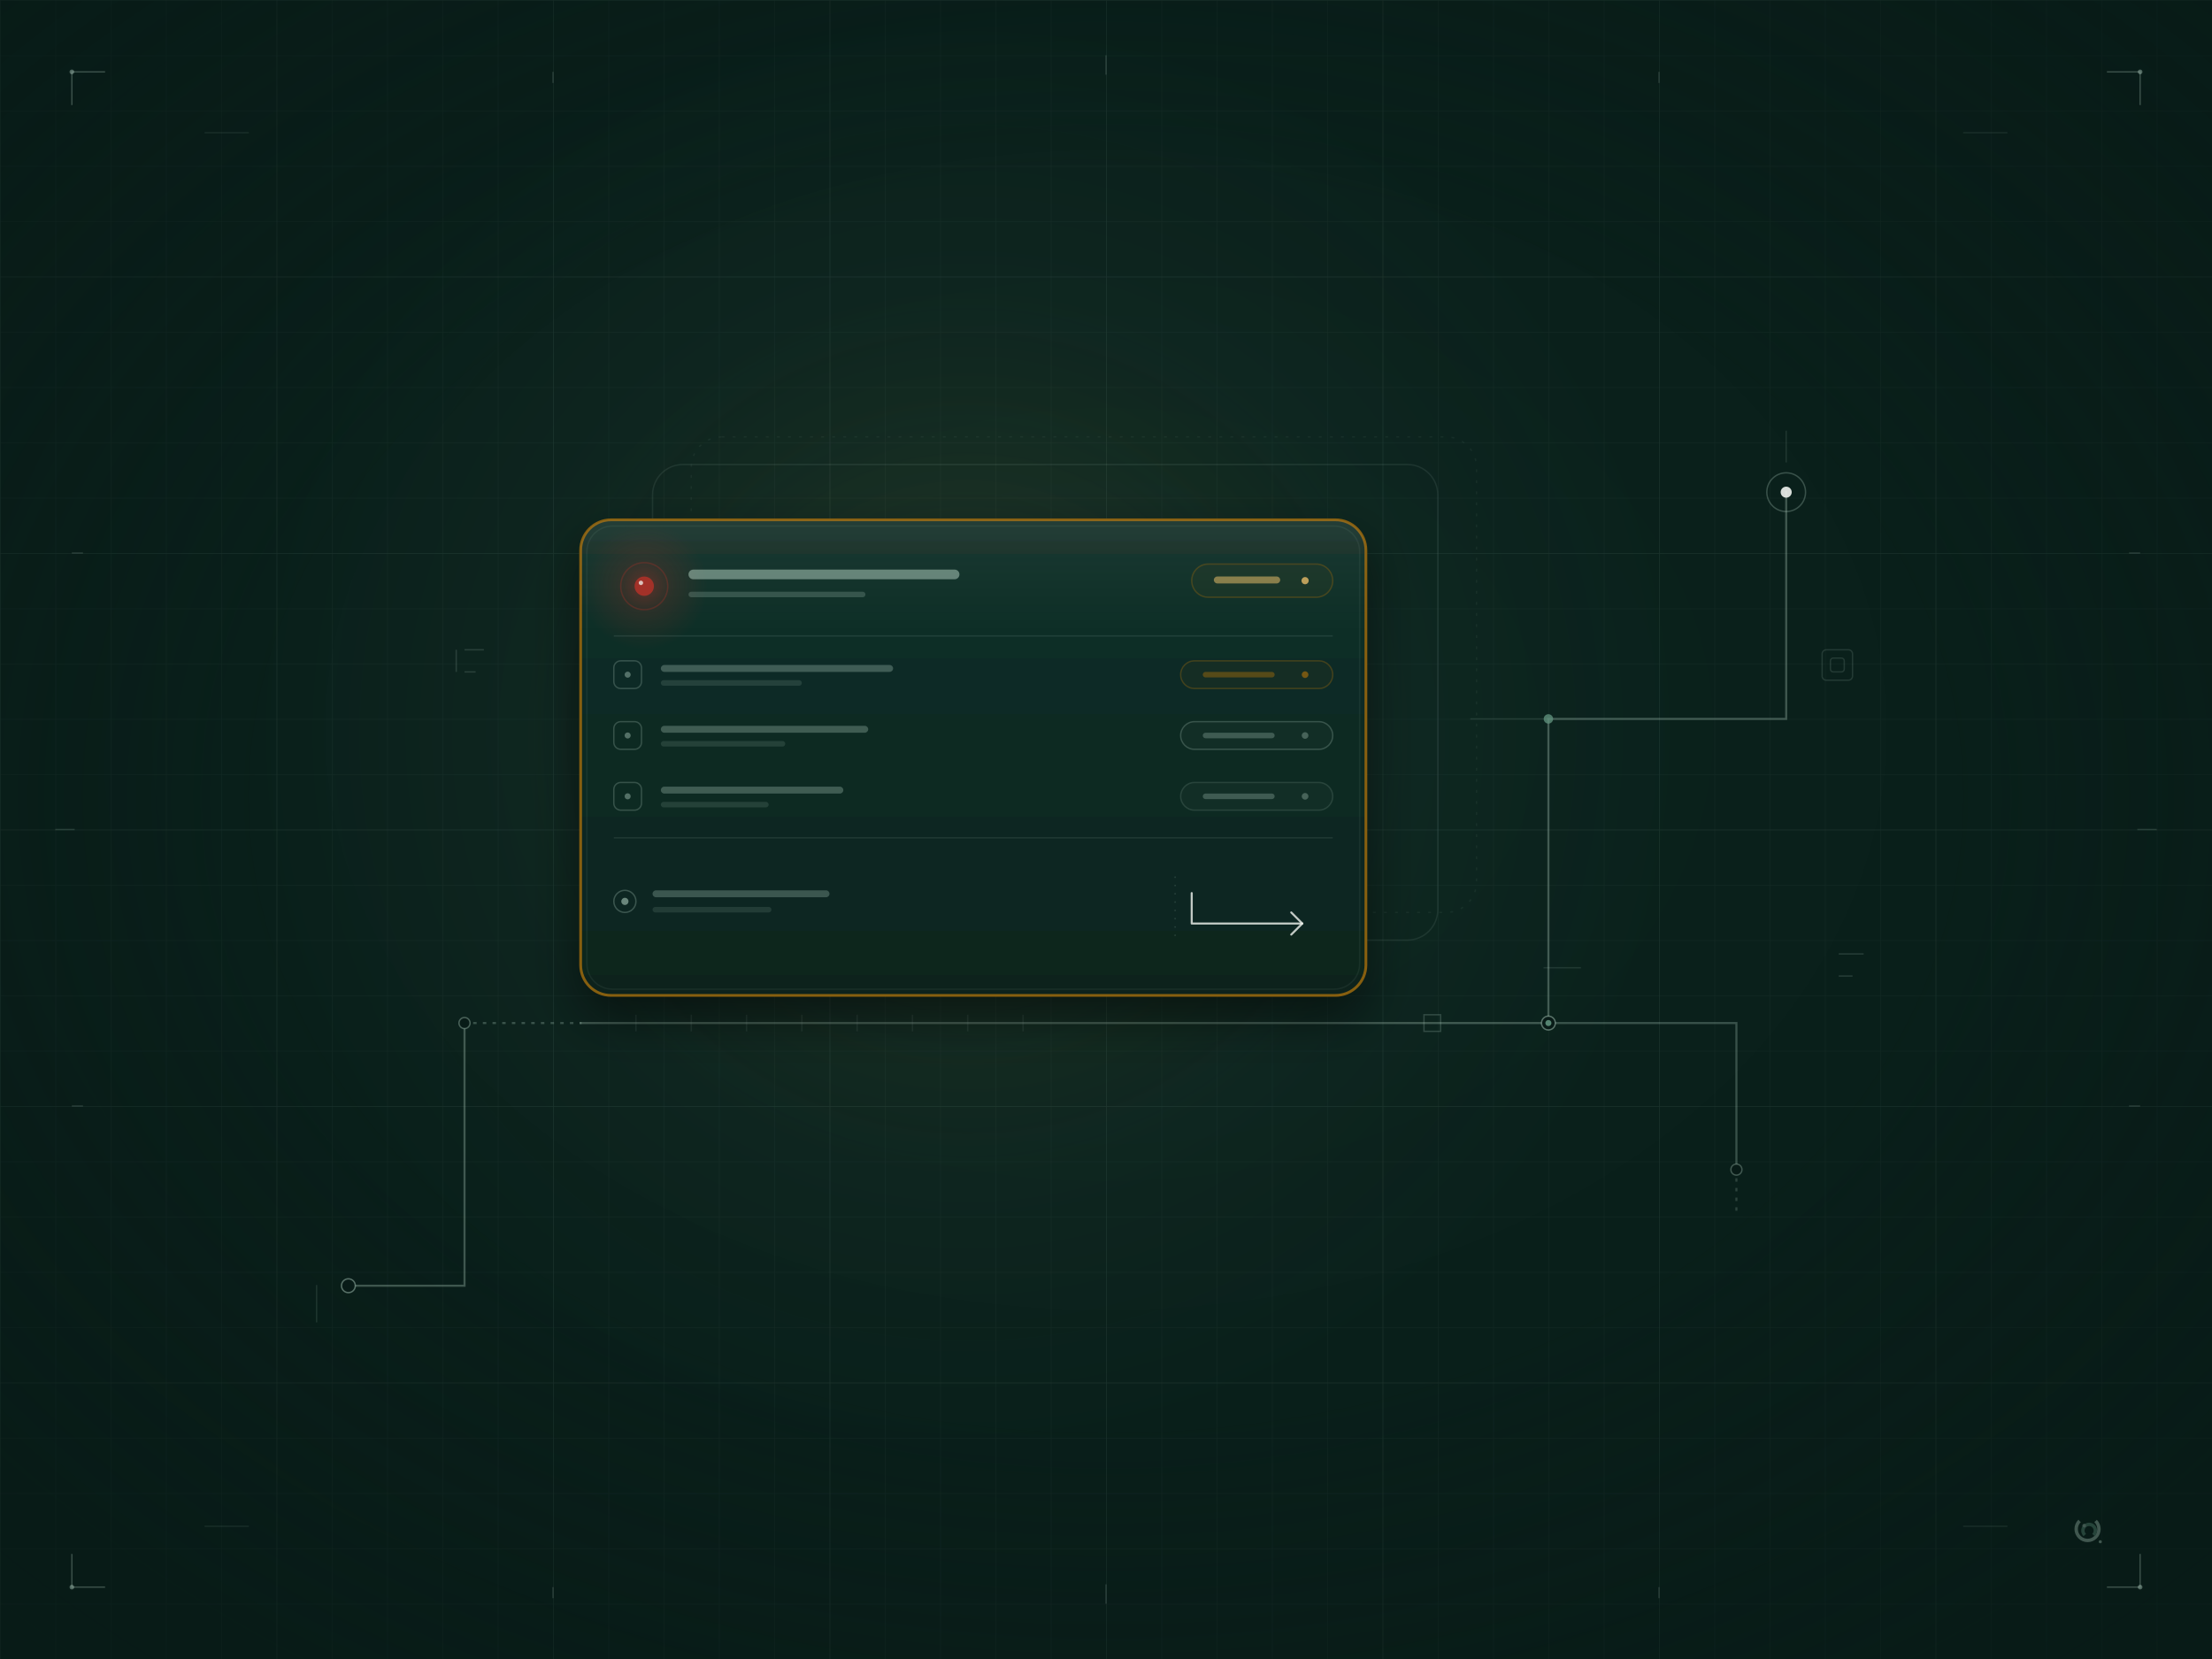
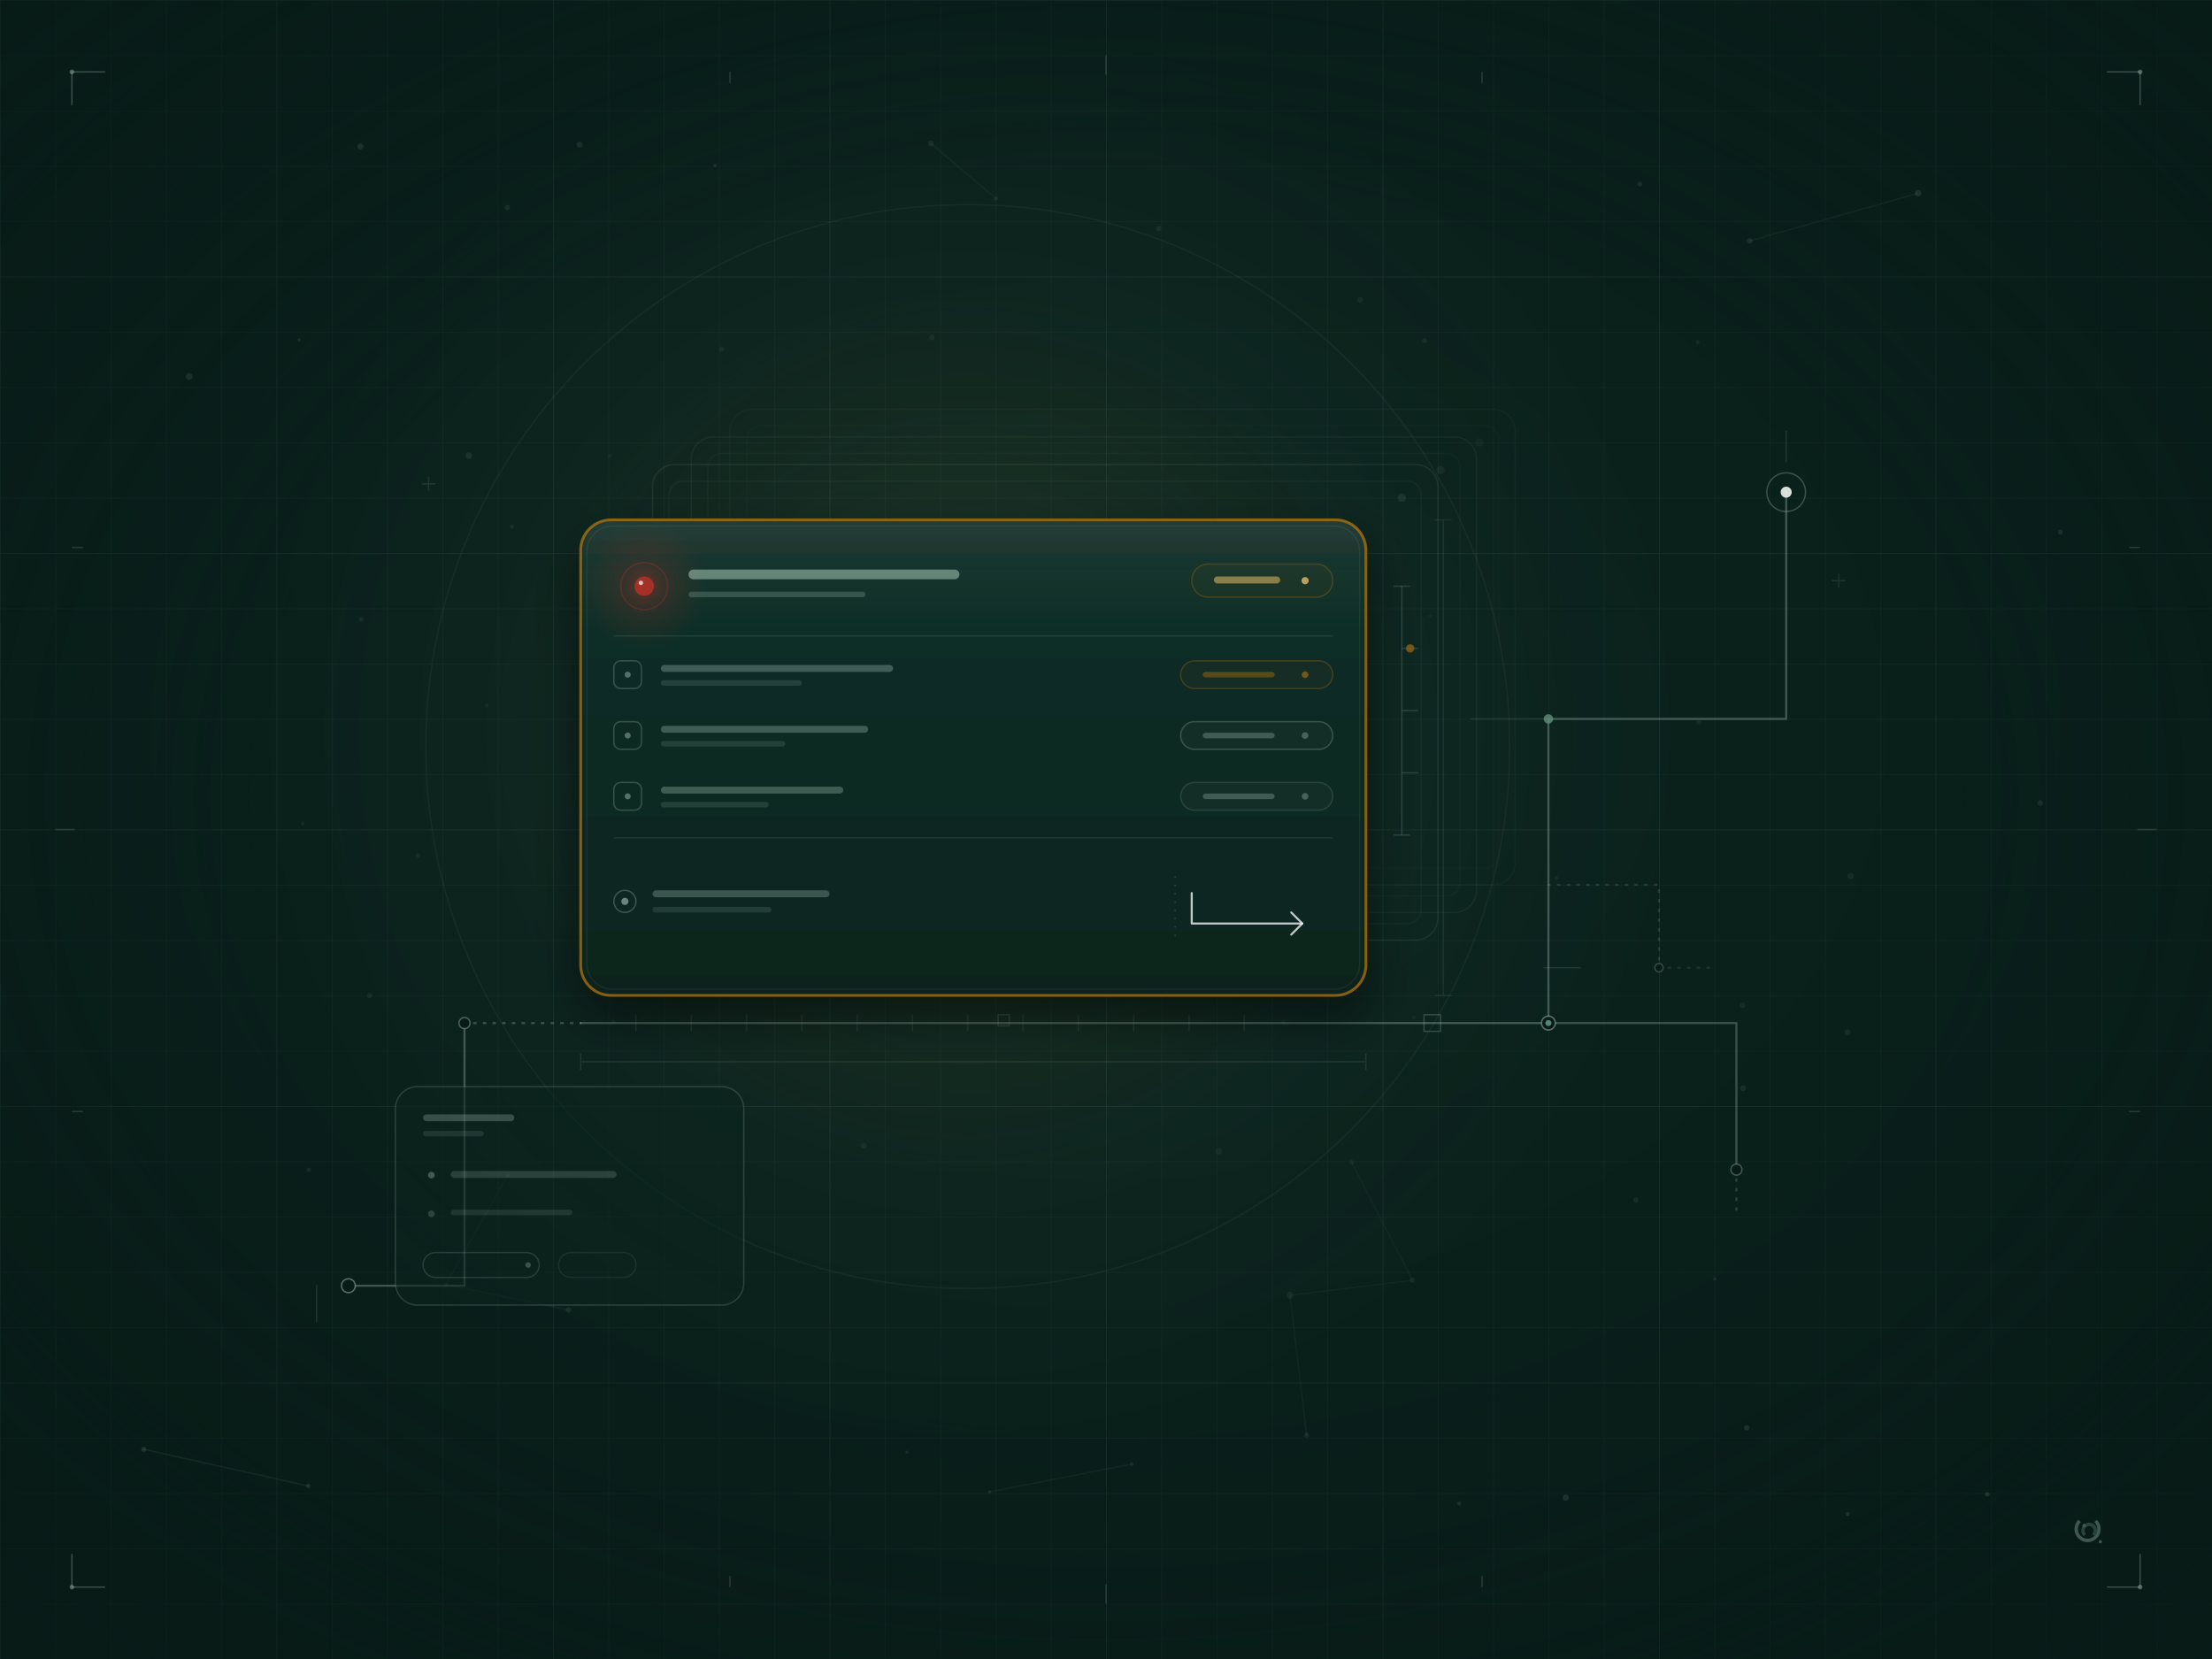
<svg xmlns="http://www.w3.org/2000/svg" viewBox="0 0 1600 1200" width="1600" height="1200" role="img" aria-labelledby="a-title">
  <defs>
    <radialGradient id="a-bg" cx="50%" cy="44%" r="70%">
      <stop offset="0" stop-color="#0B241E" />
      <stop offset="1" stop-color="#081B17" />
    </radialGradient>
    <radialGradient id="a-halo" cx="50%" cy="50%" r="50%">
      <stop offset="0" stop-color="#5E8F7B" stop-opacity=".15" />
      <stop offset=".45" stop-color="#5E8F7B" stop-opacity=".06" />
      <stop offset="1" stop-color="#5E8F7B" stop-opacity="0" />
    </radialGradient>
    <radialGradient id="a-glow" cx="50%" cy="50%" r="50%">
      <stop offset="0" stop-color="#A9C6B8" stop-opacity=".5" />
      <stop offset=".45" stop-color="#A9C6B8" stop-opacity=".12" />
      <stop offset="1" stop-color="#A9C6B8" stop-opacity="0" />
    </radialGradient>
    <radialGradient id="a-glow-soft" cx="50%" cy="50%" r="50%">
      <stop offset="0" stop-color="#A9C6B8" stop-opacity=".24" />
      <stop offset=".5" stop-color="#A9C6B8" stop-opacity=".07" />
      <stop offset="1" stop-color="#A9C6B8" stop-opacity="0" />
    </radialGradient>
    <radialGradient id="a-vignette" cx="50%" cy="48%" r="72%">
      <stop offset=".52" stop-color="#081B17" stop-opacity="0" />
      <stop offset="1" stop-color="#081B17" stop-opacity=".62" />
    </radialGradient>
+     <radialGradient id="a-starfade" cx="50%" cy="46%" r="64%">
+       <stop offset="0" stop-color="#fff" stop-opacity=".1" />
+       <stop offset=".5" stop-color="#fff" stop-opacity=".45" />
+       <stop offset="1" stop-color="#fff" stop-opacity="1" />
+     </radialGradient>
+     <mask id="a-star-mask">
+       <rect width="1600" height="1200" fill="url(#a-starfade)" />
+     </mask>
    <pattern id="a-grid" width="40" height="40" patternUnits="userSpaceOnUse">
      <path d="M40 0H0V40" fill="none" stroke="#A9C6B8" stroke-width="1" opacity=".05" />
    </pattern>
    <pattern id="a-grid-major" width="200" height="200" patternUnits="userSpaceOnUse">
      <path d="M200 0H0V200" fill="none" stroke="#A9C6B8" stroke-width="1" opacity=".055" />
    </pattern>
    <pattern id="a-dots" width="56" height="56" patternUnits="userSpaceOnUse">
      <circle cx="28" cy="28" r="1.3" fill="#A9C6B8" opacity=".22" />
    </pattern>
    <linearGradient id="a-card" x1="0" y1="0" x2="0" y2="1">
      <stop offset="0" stop-color="#123029" />
      <stop offset="1" stop-color="#0B241E" />
    </linearGradient>
    <linearGradient id="a-sheen" x1="0" y1="0" x2="0" y2="1">
      <stop offset="0" stop-color="#EEF2ED" stop-opacity=".06" />
      <stop offset=".45" stop-color="#EEF2ED" stop-opacity="0" />
    </linearGradient>
    <linearGradient id="a-plate" x1="0" y1="0" x2="0" y2="1">
      <stop offset="0" stop-color="#123029" stop-opacity=".5" />
      <stop offset="1" stop-color="#081B17" stop-opacity=".8" />
    </linearGradient>
-     <linearGradient id="a-fade-x" x1="0" y1="0" x2="1" y2="0">
-       <stop offset="0" stop-color="#A9C6B8" stop-opacity="0" />
-       <stop offset=".5" stop-color="#A9C6B8" stop-opacity=".55" />
-       <stop offset="1" stop-color="#A9C6B8" stop-opacity="0" />
-     </linearGradient>
    <filter id="a-shadow" x="-45%" y="-45%" width="190%" height="200%">
      <feDropShadow dx="0" dy="16" stdDeviation="18" flood-color="#000000" flood-opacity=".5" />
    </filter>
    <filter id="a-shadow-lite" x="-45%" y="-45%" width="190%" height="200%">
      <feDropShadow dx="0" dy="12" stdDeviation="16" flood-color="#000000" flood-opacity=".45" />
    </filter>
    <clipPath id="a-clip-card">
      <rect x="420" y="376" width="568" height="344" rx="22" />
    </clipPath>
    <radialGradient id="a-halo-warm" cx="50%" cy="50%" r="50%">
      <stop offset="0" stop-color="#8D620F" stop-opacity=".16" />
      <stop offset=".5" stop-color="#8D620F" stop-opacity=".06" />
      <stop offset="1" stop-color="#8D620F" stop-opacity="0" />
    </radialGradient>
    <radialGradient id="a-halo-crit" cx="50%" cy="50%" r="50%">
      <stop offset="0" stop-color="#A33128" stop-opacity=".5" />
      <stop offset=".4" stop-color="#A33128" stop-opacity=".18" />
      <stop offset="1" stop-color="#A33128" stop-opacity="0" />
    </radialGradient>
  </defs>
  <rect width="1600" height="1200" fill="url(#a-bg)" />
  <rect width="1600" height="1200" fill="url(#a-grid-major)" />
  <rect width="1600" height="1200" fill="url(#a-grid)" />
  <rect width="1600" height="1200" fill="url(#a-vignette)" />
  <circle cx="700" cy="530" r="520" fill="url(#a-halo)" />
  <circle cx="700" cy="530" r="330" fill="url(#a-halo-warm)" />
+   <g mask="url(#a-star-mask)">
+     <path d="M222.99 1074.86L103.96 1048.3M933.1 936.87L1021.69 926.08M1387.37 139.84L1265.67 174.21M977.65 840.7L1021.69 926.08M367.22 850.15L322.57 929.12M818.61 1058.98L715.83 1079.17M945.13 1038.15L933.1 936.87M720.46 143.65L673.3 103.74M322.57 929.12L411.25 947.44" fill="none" stroke="#A9C6B8" stroke-opacity="0.09" stroke-width="1" />
+     <g fill="#A9C6B8" fill-opacity="0.16">
+       <circle cx="136.88" cy="272.42" r="2.47" />
+       <circle cx="103.96" cy="1048.3" r="1.78" />
+       <circle cx="260.66" cy="105.95" r="2.19" />
+       <circle cx="216.3" cy="246.01" r="1.16" />
+       <circle cx="261.24" cy="448.06" r="1.75" />
+       <circle cx="218.96" cy="595.77" r="1.18" />
+       <circle cx="267.46" cy="720.14" r="1.81" />
+       <circle cx="223.34" cy="846.13" r="1.54" />
+       <circle cx="222.99" cy="1074.86" r="1.54" />
+       <circle cx="366.98" cy="150.1" r="1.92" />
+       <circle cx="370.35" cy="381.05" r="1.5" />
+       <circle cx="352.13" cy="510.03" r="1.26" />
+       <circle cx="302.31" cy="618.73" r="1.5" />
+       <circle cx="367.22" cy="850.15" r="1.14" />
+       <circle cx="322.57" cy="929.12" r="1.21" />
+       <circle cx="419.21" cy="104.72" r="2.13" />
+       <circle cx="441.13" cy="329.81" r="1.31" />
+       <circle cx="451.62" cy="594.42" r="1.23" />
+       <circle cx="443.72" cy="739.03" r="1.12" />
+       <circle cx="411.25" cy="947.44" r="2" />
+       <circle cx="517.17" cy="119.75" r="1.33" />
+       <circle cx="521.9" cy="252.43" r="1.88" />
+       <circle cx="531.91" cy="400.26" r="2.41" />
+       <circle cx="531.31" cy="718.74" r="1.38" />
+       <circle cx="673.3" cy="103.74" r="2.07" />
+       <circle cx="674.1" cy="244.08" r="2.08" />
+       <circle cx="654.25" cy="503.61" r="2.44" />
+       <circle cx="672.9" cy="579.5" r="1.81" />
+       <circle cx="624.7" cy="828.68" r="2.19" />
+       <circle cx="656.07" cy="1050.42" r="1.12" />
+       <circle cx="720.46" cy="143.65" r="1.52" />
+       <circle cx="732.89" cy="452.27" r="2.05" />
+       <circle cx="765.83" cy="638.69" r="2.39" />
+       <circle cx="715.83" cy="1079.17" r="1.19" />
+       <circle cx="838.16" cy="165.33" r="1.95" />
+       <circle cx="816.76" cy="465.36" r="2.36" />
+       <circle cx="875.04" cy="581.3" r="2.37" />
+       <circle cx="835.89" cy="709.9" r="1.17" />
+       <circle cx="881.54" cy="832.66" r="2.41" />
+       <circle cx="818.61" cy="1058.98" r="1.28" />
+       <circle cx="983.82" cy="216.93" r="2.11" />
+       <circle cx="970.51" cy="383.14" r="1.79" />
+       <circle cx="928.38" cy="739.21" r="1.45" />
+       <circle cx="977.65" cy="840.7" r="1.69" />
+       <circle cx="933.1" cy="936.87" r="2.44" />
+       <circle cx="945.13" cy="1038.15" r="1.83" />
+       <circle cx="1034.6" cy="445.53" r="1.19" />
+       <circle cx="1022.85" cy="735.92" r="1.28" />
+       <circle cx="1021.69" cy="926.08" r="1.92" />
+       <circle cx="1055.5" cy="1087.53" r="1.37" />
+       <circle cx="1186.04" cy="133.2" r="1.8" />
+       <circle cx="1125.82" cy="635.1" r="1.35" />
+       <circle cx="1183.27" cy="868" r="1.92" />
+       <circle cx="1132.46" cy="1083.27" r="2.31" />
+       <circle cx="1265.67" cy="174.21" r="1.96" />
+       <circle cx="1227.91" cy="247.47" r="1.34" />
+       <circle cx="1228.85" cy="522.49" r="1.75" />
+       <circle cx="1260.39" cy="727.22" r="2.03" />
+       <circle cx="1240.29" cy="925.02" r="1.2" />
+       <circle cx="1263.4" cy="1032.75" r="1.93" />
+       <circle cx="1387.37" cy="139.84" r="2.3" />
+       <circle cx="1338.68" cy="633.67" r="2.35" />
+       <circle cx="1336.39" cy="746.8" r="2.14" />
+       <circle cx="1336.47" cy="1095.11" r="1.42" />
+       <circle cx="1490.26" cy="384.97" r="1.77" />
+       <circle cx="1475.73" cy="580.89" r="1.99" />
+       <circle cx="1437.49" cy="1080.83" r="1.64" />
+     </g>
+     <g fill="#EEF2ED" fill-opacity="0.14">
+       <circle cx="339.2" cy="329.6" r="2.4" />
+       <circle cx="1260.8" cy="787.2" r="2.2" />
+       <circle cx="1030.4" cy="246.4" r="1.8" />
+     </g>
+   </g>
+   <g transform="rotate(0 812 468)" fill="none" stroke="#A9C6B8">
+     <rect x="528" y="296" width="568" height="344" rx="16" stroke-opacity="0.04" />
+     <rect x="540" y="308" width="544" height="320" rx="10" stroke-opacity="0.02" />
+     <path d="M554 606h238.56M554 618h136.32" stroke-opacity="0.028" />
+     <circle cx="1070" cy="320" r="3" fill="#A9C6B8" fill-opacity="0.04" stroke="none" />
+   </g>
+   <g transform="rotate(0 784 488)" fill="none" stroke="#A9C6B8">
+     <rect x="500" y="316" width="568" height="344" rx="16" stroke-opacity="0.065" />
+     <rect x="512" y="328" width="544" height="320" rx="10" stroke-opacity="0.033" />
+     <path d="M526 626h238.56M526 638h136.32" stroke-opacity="0.045" />
+     <circle cx="1042" cy="340" r="3" fill="#A9C6B8" fill-opacity="0.065" stroke="none" />
+   </g>
+   <g transform="rotate(0 756 508)" fill="none" stroke="#A9C6B8">
+     <rect x="472" y="336" width="568" height="344" rx="16" stroke-opacity="0.1" />
+     <rect x="484" y="348" width="544" height="320" rx="10" stroke-opacity="0.05" />
+     <path d="M498 646h238.56M498 658h136.32" stroke-opacity="0.07" />
+     <circle cx="1014" cy="360" r="3" fill="#A9C6B8" fill-opacity="0.1" stroke="none" />
+   </g>
+   <circle cx="700" cy="540" r="392" fill="none" stroke="#A9C6B8" stroke-opacity=".06" />
  <g fill="none" stroke="#A9C6B8" stroke-linecap="square">
    <path d="M252 930H336V740" stroke-opacity=".34" stroke-width="1.5" />
    <path d="M336 740H420" stroke-opacity=".3" stroke-width="1.5" stroke-dasharray="1 6" />
    <path d="M420 740H1120V520H1292V356" stroke-opacity=".34" stroke-width="1.5" />
    <path d="M1120 740H1256V846" stroke-opacity=".3" stroke-width="1.5" />
    <path d="M1256 846v34" stroke-opacity=".22" stroke-width="1.5" stroke-dasharray="1 6" />
+     <path d="M1120 640H1200V700" stroke-opacity=".16" stroke-width="1.5" stroke-dasharray="1 6" />
+     <path d="M1200 700h40" stroke-opacity=".12" stroke-width="1.5" stroke-dasharray="1 6" />
    <path d="M229 930v26M1117 700h26M1064 520h56M1292 334v-22" stroke-opacity=".14" />
  </g>
  <g fill="#081B17" stroke="#A9C6B8">
    <circle cx="252" cy="930" r="5" stroke-opacity=".5" />
    <circle cx="336" cy="740" r="4" stroke-opacity=".4" />
    <circle cx="1120" cy="740" r="5" stroke-opacity=".5" />
    <circle cx="1256" cy="846" r="4" stroke-opacity=".35" />
+     <circle cx="1200" cy="700" r="3" stroke-opacity=".28" />
  </g>
  <g fill="#5E8F7B" stroke="none">
    <circle cx="1120" cy="520" r="3.4" fill-opacity=".8" />
    <circle cx="1120" cy="740" r="2.2" fill-opacity=".9" />
  </g>
  <g fill="none" stroke="#A9C6B8">
    <circle cx="1292" cy="356" r="14" stroke-opacity=".3" />
    <circle cx="1292" cy="356" r="4" fill="#EEF2ED" fill-opacity=".9" stroke="none" />
    <rect x="1030" y="734" width="12" height="12" stroke-opacity=".24" />
+     <rect x="722" y="734" width="8" height="8" stroke-opacity=".16" />
  </g>
  <g stroke="#A9C6B8" stroke-opacity=".11">
-     <path d="M460 734v12M500 734v12M540 734v12M580 734v12M620 734v12M660 734v12M700 734v12M740 734v12" />
-   </g>
-   <rect x="500" y="316" width="568" height="344" rx="22" fill="none" stroke="#A9C6B8" stroke-opacity=".07" stroke-dasharray="2 6" />
-   <rect x="472" y="336" width="568" height="344" rx="22" fill="none" stroke="#A9C6B8" stroke-opacity=".11" />
+     <path d="M460 734v12M500 734v12M540 734v12M580 734v12M620 734v12M660 734v12M700 734v12M740 734v12M780 734v12M820 734v12M860 734v12M900 734v12" />
+   </g>
+   <g>
+     <rect x="286" y="786" width="252" height="158" rx="16" fill="#0B241E" fill-opacity=".55" stroke="#A9C6B8" stroke-opacity=".2" />
+     <rect x="306" y="806" width="66" height="5" rx="2.5" fill="#A9C6B8" fill-opacity=".28" />
+     <rect x="306" y="818" width="44" height="4" rx="2" fill="#A9C6B8" fill-opacity=".13" />
+     <g>
+       <circle cx="312" cy="850" r="2.4" fill="#A9C6B8" fill-opacity=".35" />
+       <rect x="326" y="847" width="120" height="5" rx="2.5" fill="#A9C6B8" fill-opacity=".2" />
+       <circle cx="312" cy="878" r="2.4" fill="#A9C6B8" fill-opacity=".22" />
+       <rect x="326" y="875" width="88" height="4" rx="2" fill="#A9C6B8" fill-opacity=".14" />
+     </g>
+     <rect x="306" y="906" width="84" height="18" rx="9" fill="none" stroke="#A9C6B8" stroke-opacity=".18" />
+     <circle cx="382" cy="915" r="2" fill="#A9C6B8" fill-opacity=".3" />
+     <rect x="404" y="906" width="56" height="18" rx="9" fill="none" stroke="#A9C6B8" stroke-opacity=".1" />
+   </g>
  <g filter="url(#a-shadow)">
    <rect x="420" y="376" width="568" height="344" rx="22" fill="url(#a-card)" />
  </g>
  <rect x="420" y="376" width="568" height="344" rx="22" fill="none" stroke="#8D620F" stroke-opacity=".95" stroke-width="2" />
  <rect x="424.5" y="380.5" width="559" height="335" rx="18.5" fill="none" stroke="#A9C6B8" stroke-opacity=".08" />
  <g clip-path="url(#a-clip-card)">
    <rect x="420" y="376" width="568" height="180" fill="url(#a-sheen)" stroke="none" />
    <circle cx="466" cy="424" r="46" fill="url(#a-halo-crit)" stroke="none" />
    <circle cx="466" cy="424" r="17" fill="none" stroke="#A33128" stroke-opacity=".34" />
    <circle cx="466" cy="424" r="7" fill="#A33128" stroke="none" />
    <circle cx="463.6" cy="421.6" r="1.6" fill="#EEF2ED" fill-opacity=".75" stroke="none" />
  </g>
  <rect x="498" y="412" width="196" height="7" rx="3.5" fill="#A9C6B8" stroke="none" fill-opacity=".55" />
  <rect x="498" y="428" width="128" height="4" rx="2" fill="#A9C6B8" stroke="none" fill-opacity=".24" />
  <rect x="862" y="408" width="102" height="24" rx="12" fill="#8D620F" fill-opacity=".07" stroke="#8D620F" stroke-opacity=".4" />
  <rect x="878" y="417" width="48" height="5" rx="2.5" fill="#E4B968" stroke="none" fill-opacity=".55" />
  <circle cx="944" cy="420" r="2.6" fill="#E4B968" stroke="none" fill-opacity=".8" />
  <path d="M444 460H964" stroke="#A9C6B8" stroke-opacity=".12" />
  <g>
    <rect x="444" y="478" width="20" height="20" rx="5" fill="none" stroke="#A9C6B8" stroke-opacity=".26" />
    <circle cx="454" cy="488" r="2.2" fill="#A9C6B8" fill-opacity=".45" stroke="none" />
    <rect x="478" y="481" width="168" height="5" rx="2.5" fill="#A9C6B8" stroke="none" fill-opacity=".32" />
    <rect x="478" y="492" width="102" height="4" rx="2" fill="#A9C6B8" stroke="none" fill-opacity=".15" />
    <rect x="854" y="478" width="110" height="20" rx="10" fill="#8D620F" fill-opacity=".07" stroke="#8D620F" stroke-opacity=".4" />
    <rect x="870" y="486" width="52" height="4" rx="2" fill="#8D620F" stroke="none" fill-opacity=".55" />
    <circle cx="944" cy="488" r="2.4" fill="#8D620F" stroke="none" fill-opacity=".8" />
  </g>
  <g>
    <rect x="444" y="522" width="20" height="20" rx="5" fill="none" stroke="#A9C6B8" stroke-opacity=".26" />
    <circle cx="454" cy="532" r="2.2" fill="#A9C6B8" fill-opacity=".45" stroke="none" />
    <rect x="478" y="525" width="150" height="5" rx="2.5" fill="#A9C6B8" stroke="none" fill-opacity=".32" />
    <rect x="478" y="536" width="90" height="4" rx="2" fill="#A9C6B8" stroke="none" fill-opacity=".15" />
    <rect x="854" y="522" width="110" height="20" rx="10" fill="#A9C6B8" fill-opacity=".03" stroke="#A9C6B8" stroke-opacity=".26" />
    <rect x="870" y="530" width="52" height="4" rx="2" fill="#A9C6B8" stroke="none" fill-opacity=".3" />
    <circle cx="944" cy="532" r="2.4" fill="#A9C6B8" stroke="none" fill-opacity=".35" />
  </g>
  <g>
    <rect x="444" y="566" width="20" height="20" rx="5" fill="none" stroke="#A9C6B8" stroke-opacity=".26" />
    <circle cx="454" cy="576" r="2.2" fill="#A9C6B8" fill-opacity=".45" stroke="none" />
    <rect x="478" y="569" width="132" height="5" rx="2.5" fill="#A9C6B8" stroke="none" fill-opacity=".32" />
    <rect x="478" y="580" width="78" height="4" rx="2" fill="#A9C6B8" stroke="none" fill-opacity=".15" />
    <rect x="854" y="566" width="110" height="20" rx="10" fill="#A9C6B8" fill-opacity=".03" stroke="#A9C6B8" stroke-opacity=".16" />
    <rect x="870" y="574" width="52" height="4" rx="2" fill="#A9C6B8" stroke="none" fill-opacity=".3" />
    <circle cx="944" cy="576" r="2.4" fill="#A9C6B8" stroke="none" fill-opacity=".35" />
  </g>
  <path d="M444 606H964" stroke="#A9C6B8" stroke-opacity=".12" />
  <circle cx="452" cy="652" r="8" fill="none" stroke="#A9C6B8" stroke-opacity=".3" />
  <circle cx="452" cy="652" r="2.6" fill="#A9C6B8" fill-opacity=".6" stroke="none" />
  <rect x="472" y="644" width="128" height="5" rx="2.5" fill="#A9C6B8" stroke="none" fill-opacity=".3" />
  <rect x="472" y="656" width="86" height="4" rx="2" fill="#A9C6B8" stroke="none" fill-opacity=".14" />
  <g fill="none" stroke="#EEF2ED" stroke-opacity=".8" stroke-width="1.5" stroke-linecap="round" stroke-linejoin="round">
    <path d="M862 646v22h80" />
    <path d="M934 660l8 8-8 8" />
  </g>
  <g fill="none" stroke="#A9C6B8" stroke-opacity=".18">
    <path d="M850 634v46" stroke-dasharray="1 5" />
  </g>
  <g stroke="#A9C6B8" stroke-opacity=".18">
-     <path d="M336 470h14M336 486h8M330 470v16" />
-     <path d="M1330 690h18M1330 706h10" />
-   </g>
-   <g fill="none" stroke="#A9C6B8" stroke-opacity=".16">
-     <rect x="1318" y="470" width="22" height="22" rx="3" />
-     <rect x="1324" y="476" width="10" height="10" rx="2" />
-   </g>
-   <g fill="none" stroke="#A9C6B8" stroke-width="1" stroke-opacity=".3">
+     <path d="M1014 424v180" />
+     <path d="M1008 424h12M1014 469h12M1014 514h12M1014 559h12M1008 604h12" />
+   </g>
+   <circle cx="1020" cy="469" r="3" fill="#8D620F" fill-opacity=".8" />
+   <g stroke="#A9C6B8" stroke-opacity="0.12">
+     <path d="M420 768h568M420 762v12M988 762v12" />
+   </g>
+   <g stroke="#A9C6B8" stroke-opacity="0.1">
+     <path d="M1044 376v344M1038 376h12M1038 720h12" />
+   </g>
+   <path d="M305 350h10M310 345v10" stroke="#A9C6B8" stroke-opacity="0.14" />
+   <path d="M1325 420h10M1330 415v10" stroke="#A9C6B8" stroke-opacity="0.12" />
+   <g fill="none" stroke="#A9C6B8" stroke-width="1" stroke-opacity="0.3">
    <path d="M52 76V52H76" />
-     <circle cx="52" cy="52" r="1.7" fill="#A9C6B8" stroke="none" fill-opacity=".45" />
+     <circle cx="52" cy="52" r="1.7" fill="#A9C6B8" stroke="none" fill-opacity="0.42" />
    <path d="M1548 76V52H1524" />
-     <circle cx="1548" cy="52" r="1.7" fill="#A9C6B8" stroke="none" fill-opacity=".45" />
+     <circle cx="1548" cy="52" r="1.7" fill="#A9C6B8" stroke="none" fill-opacity="0.42" />
    <path d="M52 1124V1148H76" />
-     <circle cx="52" cy="1148" r="1.7" fill="#A9C6B8" stroke="none" fill-opacity=".45" />
+     <circle cx="52" cy="1148" r="1.7" fill="#A9C6B8" stroke="none" fill-opacity="0.42" />
    <path d="M1548 1124V1148H1524" />
-     <circle cx="1548" cy="1148" r="1.7" fill="#A9C6B8" stroke="none" fill-opacity=".45" />
+     <circle cx="1548" cy="1148" r="1.7" fill="#A9C6B8" stroke="none" fill-opacity="0.42" />
  </g>
  <g stroke="#A9C6B8" stroke-width="1" stroke-opacity=".18">
-     <path d="M800 40v14M800 1146v14M40 600h14M1546 600h14" />
-     <path d="M52 400h8M52 800h8M1540 400h8M1540 800h8M400 52v8M1200 52v8M400 1148v8M1200 1148v8" />
-   </g>
-   <g stroke="#A9C6B8" stroke-width="1" stroke-opacity=".1">
-     <path d="M148 96h32M1420 96h32M148 1104h32M1420 1104h32" />
-   </g>
-   <g transform="translate(1498 1094) scale(0.09375)" opacity=".35">
+     <path d="M800 40v14M800 1160v-14M40 600h14M1560 600h-14" />
+     <path d="M52 396h8M52 804h8M1548 396h-8M1548 804h-8M528 52v8M1072 52v8M528 1148v-8M1072 1148v-8" />
+   </g>
+   <g transform="translate(1498 1094) scale(0.09375)" opacity="0.35">
    <circle cx="128" cy="128" r="88" fill="none" stroke="#A9C6B8" stroke-width="26" stroke-dasharray="414 139" transform="rotate(-45 128 128)" />
    <circle cx="140" cy="140" r="48" fill="none" stroke="#5E8F7B" stroke-width="26" stroke-dasharray="226 76" transform="rotate(135 140 140)" />
    <circle cx="102" cy="102" r="14" fill="#A9C6B8" />
    <circle cx="226" cy="226" r="12" fill="#A9C6B8" />
  </g>
</svg>
